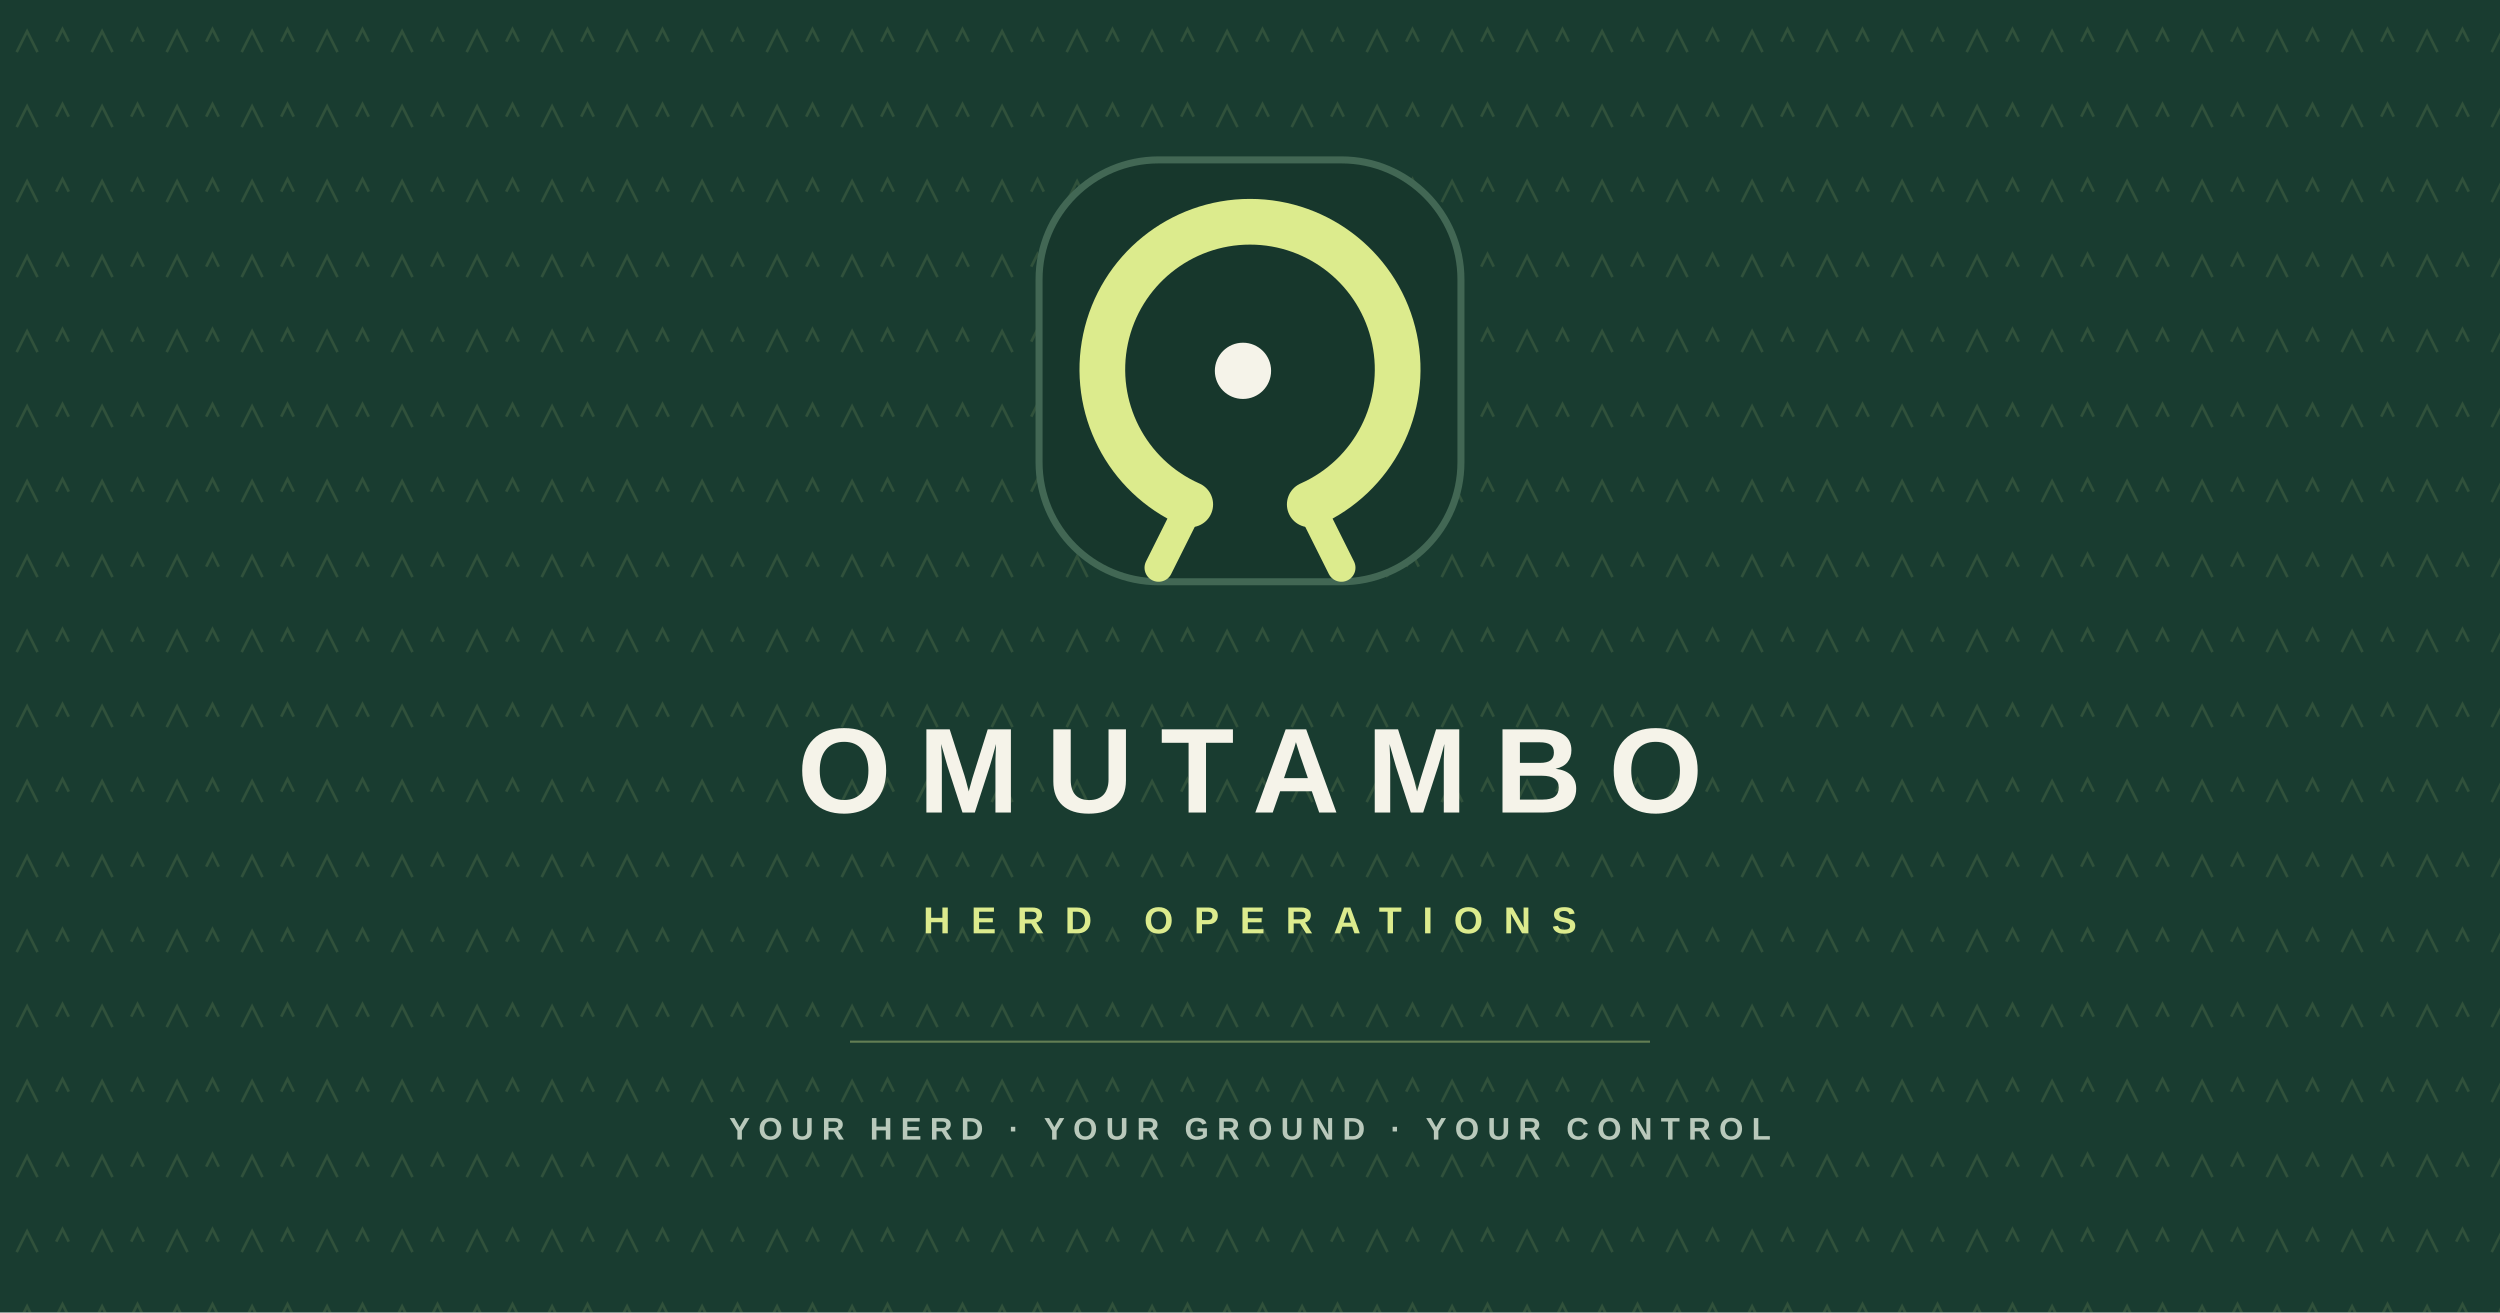
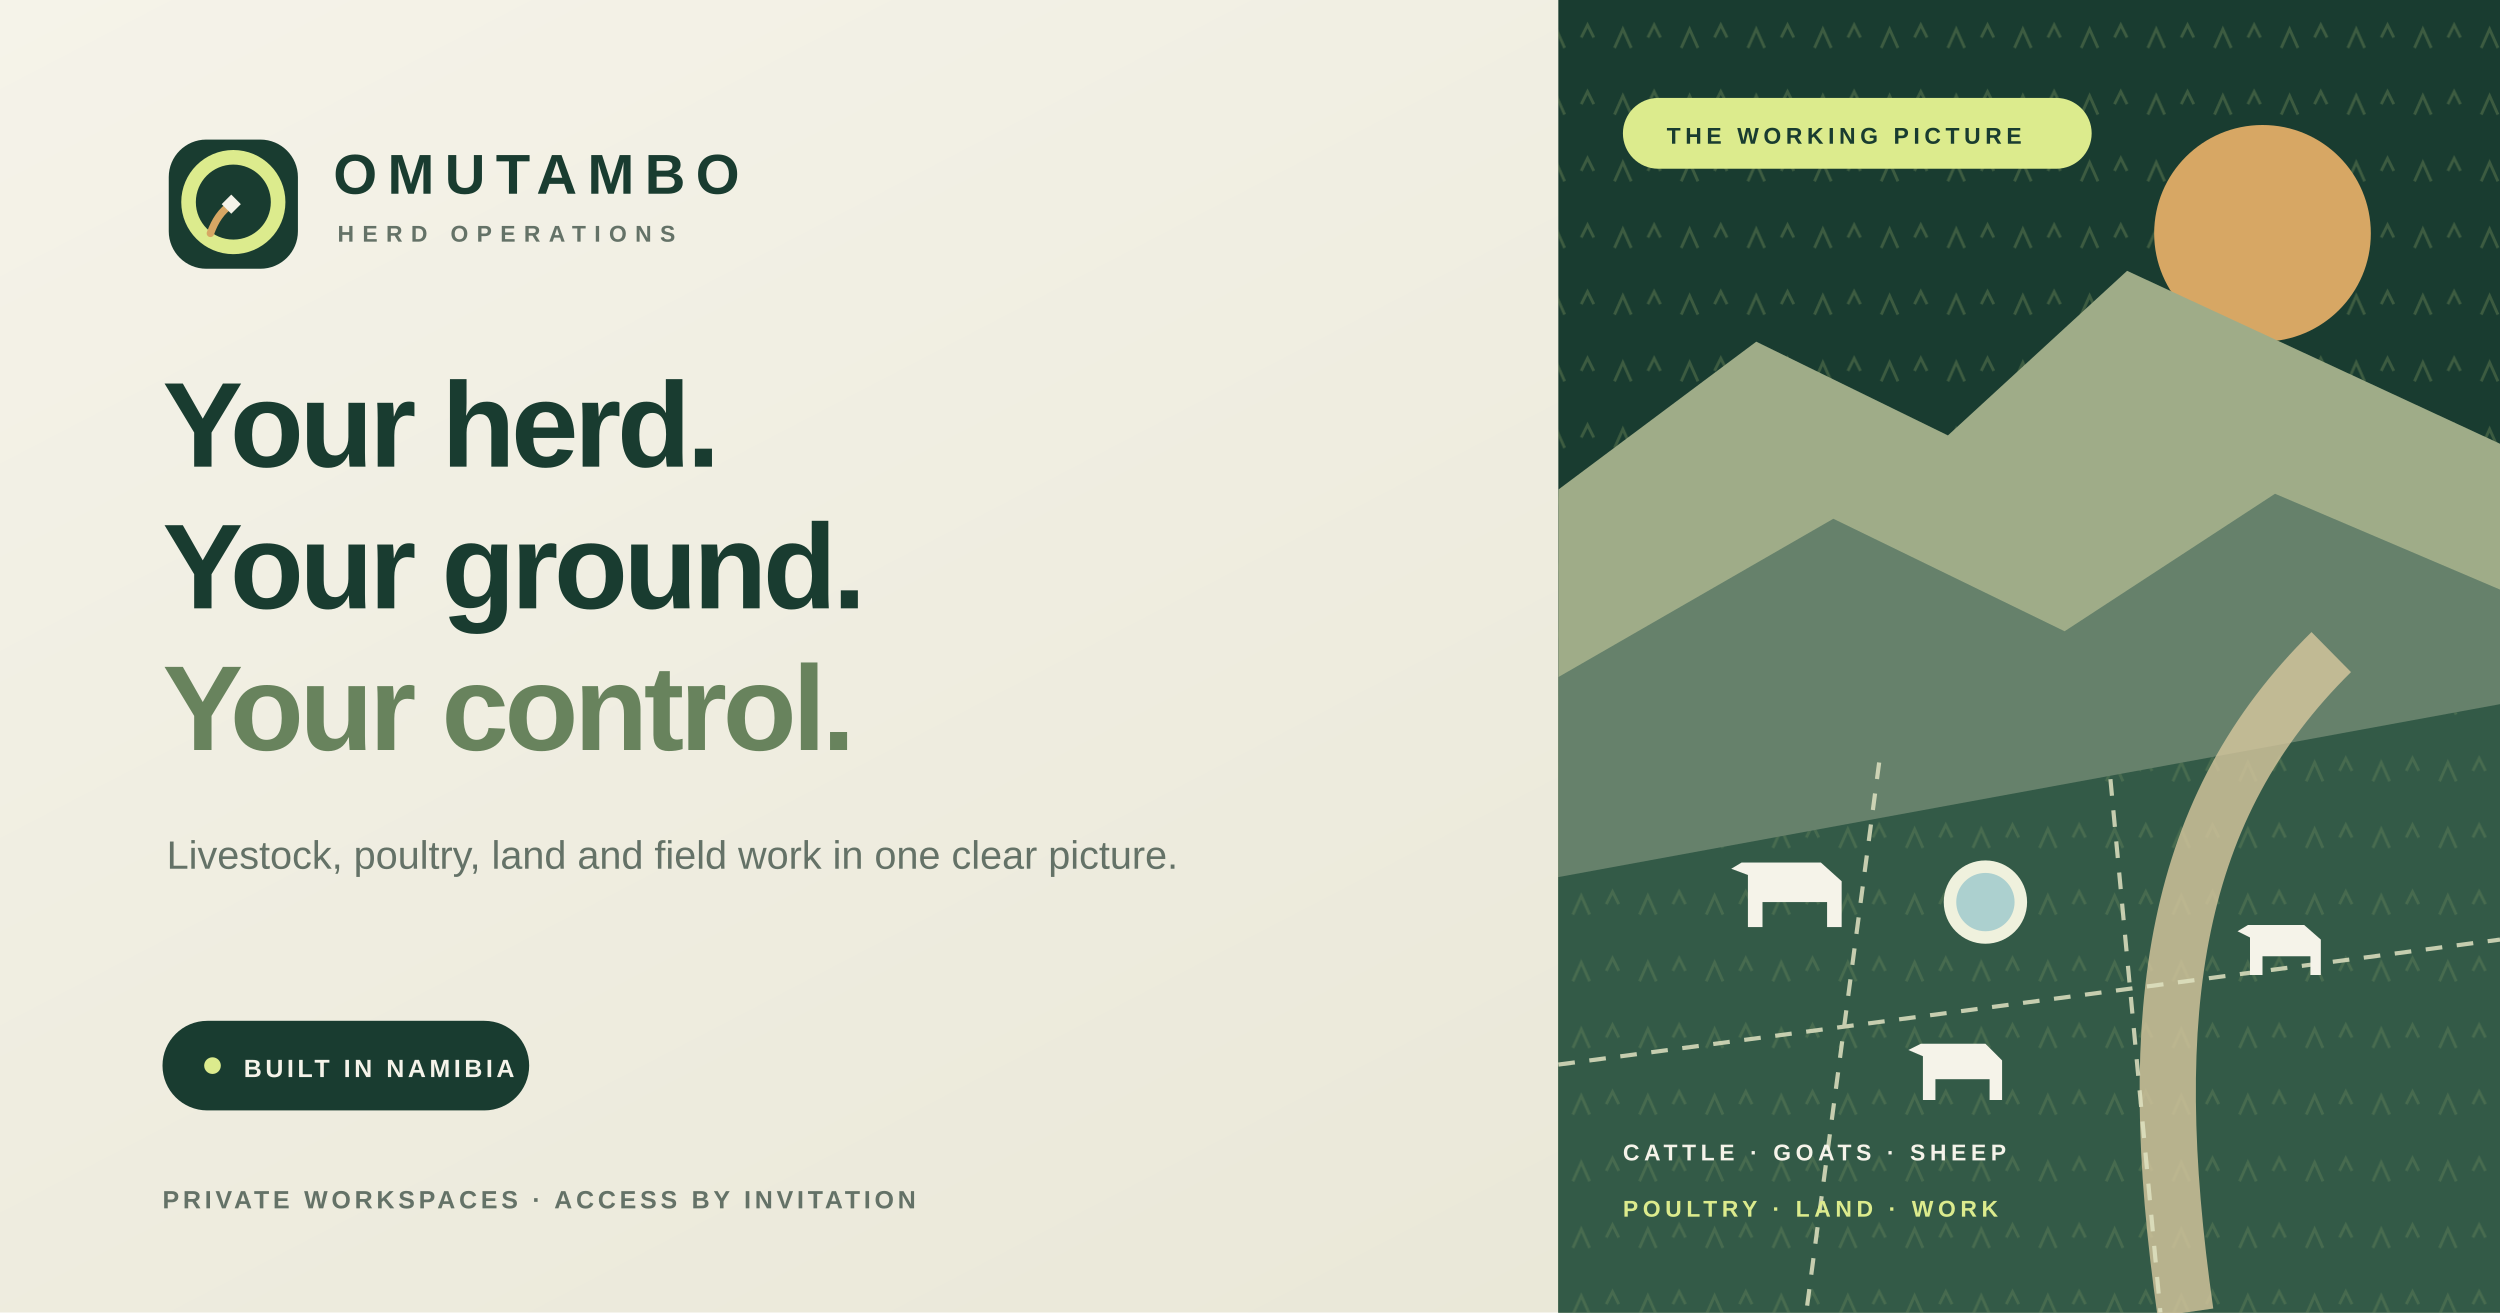
- <svg xmlns="http://www.w3.org/2000/svg" viewBox="0 0 1200 630" role="img" aria-labelledby="title desc">
+ <svg xmlns="http://www.w3.org/2000/svg" width="1200" height="630" viewBox="0 0 1200 630" role="img" aria-labelledby="title description">
  <defs>
-     <pattern id="field" width="36" height="36" patternUnits="userSpaceOnUse">
-       <path d="M8 25l5-10 5 10M27 20l3-6 3 6" fill="none" stroke="#dceb8d" stroke-width="1.3" opacity=".12" />
+     <pattern id="grass" width="32" height="32" patternUnits="userSpaceOnUse">
+       <path d="M7 23l4-9 4 9M23 18l3-6 3 6" fill="none" stroke="#dceb8d" stroke-width="1.4" opacity=".18" />
    </pattern>
+     <linearGradient id="sand" x1="0" y1="0" x2="1" y2="1">
+       <stop stop-color="#f5f3e9" />
+       <stop offset="1" stop-color="#e7e5d4" />
+     </linearGradient>
  </defs>
-   <rect width="1200" height="630" fill="#193c30" />
-   <rect width="1200" height="630" fill="url(#field)" />
-   <g transform="translate(492 70) scale(3.375)">
-     <rect x="2" y="2" width="60" height="60" rx="17" fill="#17372c" stroke="#426754" stroke-width="1" />
-     <path d="M23.5 51A21 21 0 1 1 40.5 51" fill="none" stroke="#dceb8d" stroke-width="6.5" stroke-linecap="round" />
-     <path d="M23.5 51 19 60M40.5 51 45 60" fill="none" stroke="#dceb8d" stroke-width="4" stroke-linecap="round" />
-     <circle cx="31" cy="32" r="4" fill="#f5f3e9" />
+   <rect width="1200" height="630" fill="url(#sand)" />
+   <rect x="748" width="452" height="630" fill="#193c30" />
+   <rect x="748" width="452" height="630" fill="url(#grass)" />
+   <g transform="translate(78 64)">
+     <rect x="3" y="3" width="62" height="62" rx="18" fill="#193c30" />
+     <circle cx="34" cy="33" r="21.5" fill="none" stroke="#dceb8d" stroke-width="7" />
+     <path d="M23 48c2.4-6.5 5.2-10.5 10-14" fill="none" stroke="#d7a764" stroke-width="3.6" stroke-linecap="round" />
+     <path d="m33 29.4 4.6 4.6-4.6 4.6-4.6-4.6Z" fill="#f5f3e9" />
+     <text x="82" y="29" fill="#193c30" font-family="Arial, Helvetica, sans-serif" font-size="27" font-weight="700" letter-spacing="5">OMUTAMBO</text>
+     <text x="84" y="52" fill="#647267" font-family="Arial, Helvetica, sans-serif" font-size="11" font-weight="700" letter-spacing="4">HERD OPERATIONS</text>
  </g>
-   <text x="600" y="390" text-anchor="middle" font-family="Arial,Helvetica,sans-serif" font-size="58" font-weight="700" letter-spacing="13" fill="#f5f3e9">OMUTAMBO</text>
-   <text x="600" y="448" text-anchor="middle" font-family="Arial,Helvetica,sans-serif" font-size="18" font-weight="700" letter-spacing="10" fill="#dceb8d">HERD OPERATIONS</text>
-   <line x1="408" x2="792" y1="500" y2="500" stroke="#dceb8d" opacity=".38" />
-   <text x="600" y="547" text-anchor="middle" font-family="Arial,Helvetica,sans-serif" font-size="15" font-weight="700" letter-spacing="4" fill="#b9c9bb">YOUR HERD · YOUR GROUND · YOUR CONTROL</text>
+   <g fill="#193c30" font-family="Arial, Helvetica, sans-serif" font-size="58" font-weight="600" letter-spacing="-2">
+     <text x="78" y="224">Your herd.</text>
+     <text x="78" y="292">Your ground.</text>
+     <text x="78" y="360" fill="#68835d">Your control.</text>
+   </g>
+   <text x="80" y="417" fill="#647267" font-family="Arial, Helvetica, sans-serif" font-size="19">Livestock, poultry, land and field work in one clear picture.</text>
+   <g transform="translate(78 490)">
+     <rect width="176" height="43" rx="21.5" fill="#193c30" />
+     <circle cx="24" cy="21.5" r="4" fill="#dceb8d" />
+     <text x="39" y="27" fill="#f5f3e9" font-family="Arial, Helvetica, sans-serif" font-size="12" font-weight="700" letter-spacing="1.7">BUILT IN NAMIBIA</text>
+   </g>
+   <text x="78" y="580" fill="#647267" font-family="Arial, Helvetica, sans-serif" font-size="12" font-weight="700" letter-spacing="1.8">PRIVATE WORKSPACES · ACCESS BY INVITATION</text>
+   <g transform="translate(748)">
+     <circle cx="338" cy="112" r="52" fill="#d7a764" />
+     <path d="M0 235L95 164l92 45 86-79 179 83v417H0Z" fill="#9fac88" />
+     <path d="M0 325l132-76 111 54 101-66 108 46v347H0Z" fill="#66816b" />
+     <path d="M0 421l452-83v292H0Z" fill="#335a47" />
+     <path d="M0 421l452-83v292H0Z" fill="url(#grass)" opacity=".65" />
+     <path d="M371 313c-75 74-91 170-70 317" fill="none" stroke="#d8c89f" stroke-width="27" opacity=".8" />
+     <path d="M154 366l-35 264M265 374l24 256M0 511l452-60" fill="none" stroke="#dfe2c1" stroke-width="2" stroke-dasharray="8 7" opacity=".85" />
+     <circle cx="205" cy="433" r="17" fill="#acd0cf" stroke="#eff1dd" stroke-width="6" />
+     <g fill="#f5f3e9">
+       <path d="M88 414h38l10 9v22h-7v-12H98v12h-7v-25l-8-3z" />
+       <path d="M174 501h31l8 8v19h-6v-10h-26v10h-6v-21l-7-3z" />
+       <path d="M331 444h27l8 7v17h-5v-9h-23v9h-6v-18l-6-3z" />
+     </g>
+     <g font-family="Arial, Helvetica, sans-serif" font-size="11" font-weight="700" letter-spacing="2.2">
+       <rect x="31" y="47" width="225" height="34" rx="17" fill="#dceb8d" />
+       <text x="52" y="69" fill="#193c30">THE WORKING PICTURE</text>
+       <text x="31" y="557" fill="#f5f3e9">CATTLE · GOATS · SHEEP</text>
+       <text x="31" y="584" fill="#dceb8d">POULTRY · LAND · WORK</text>
+     </g>
+   </g>
</svg>
